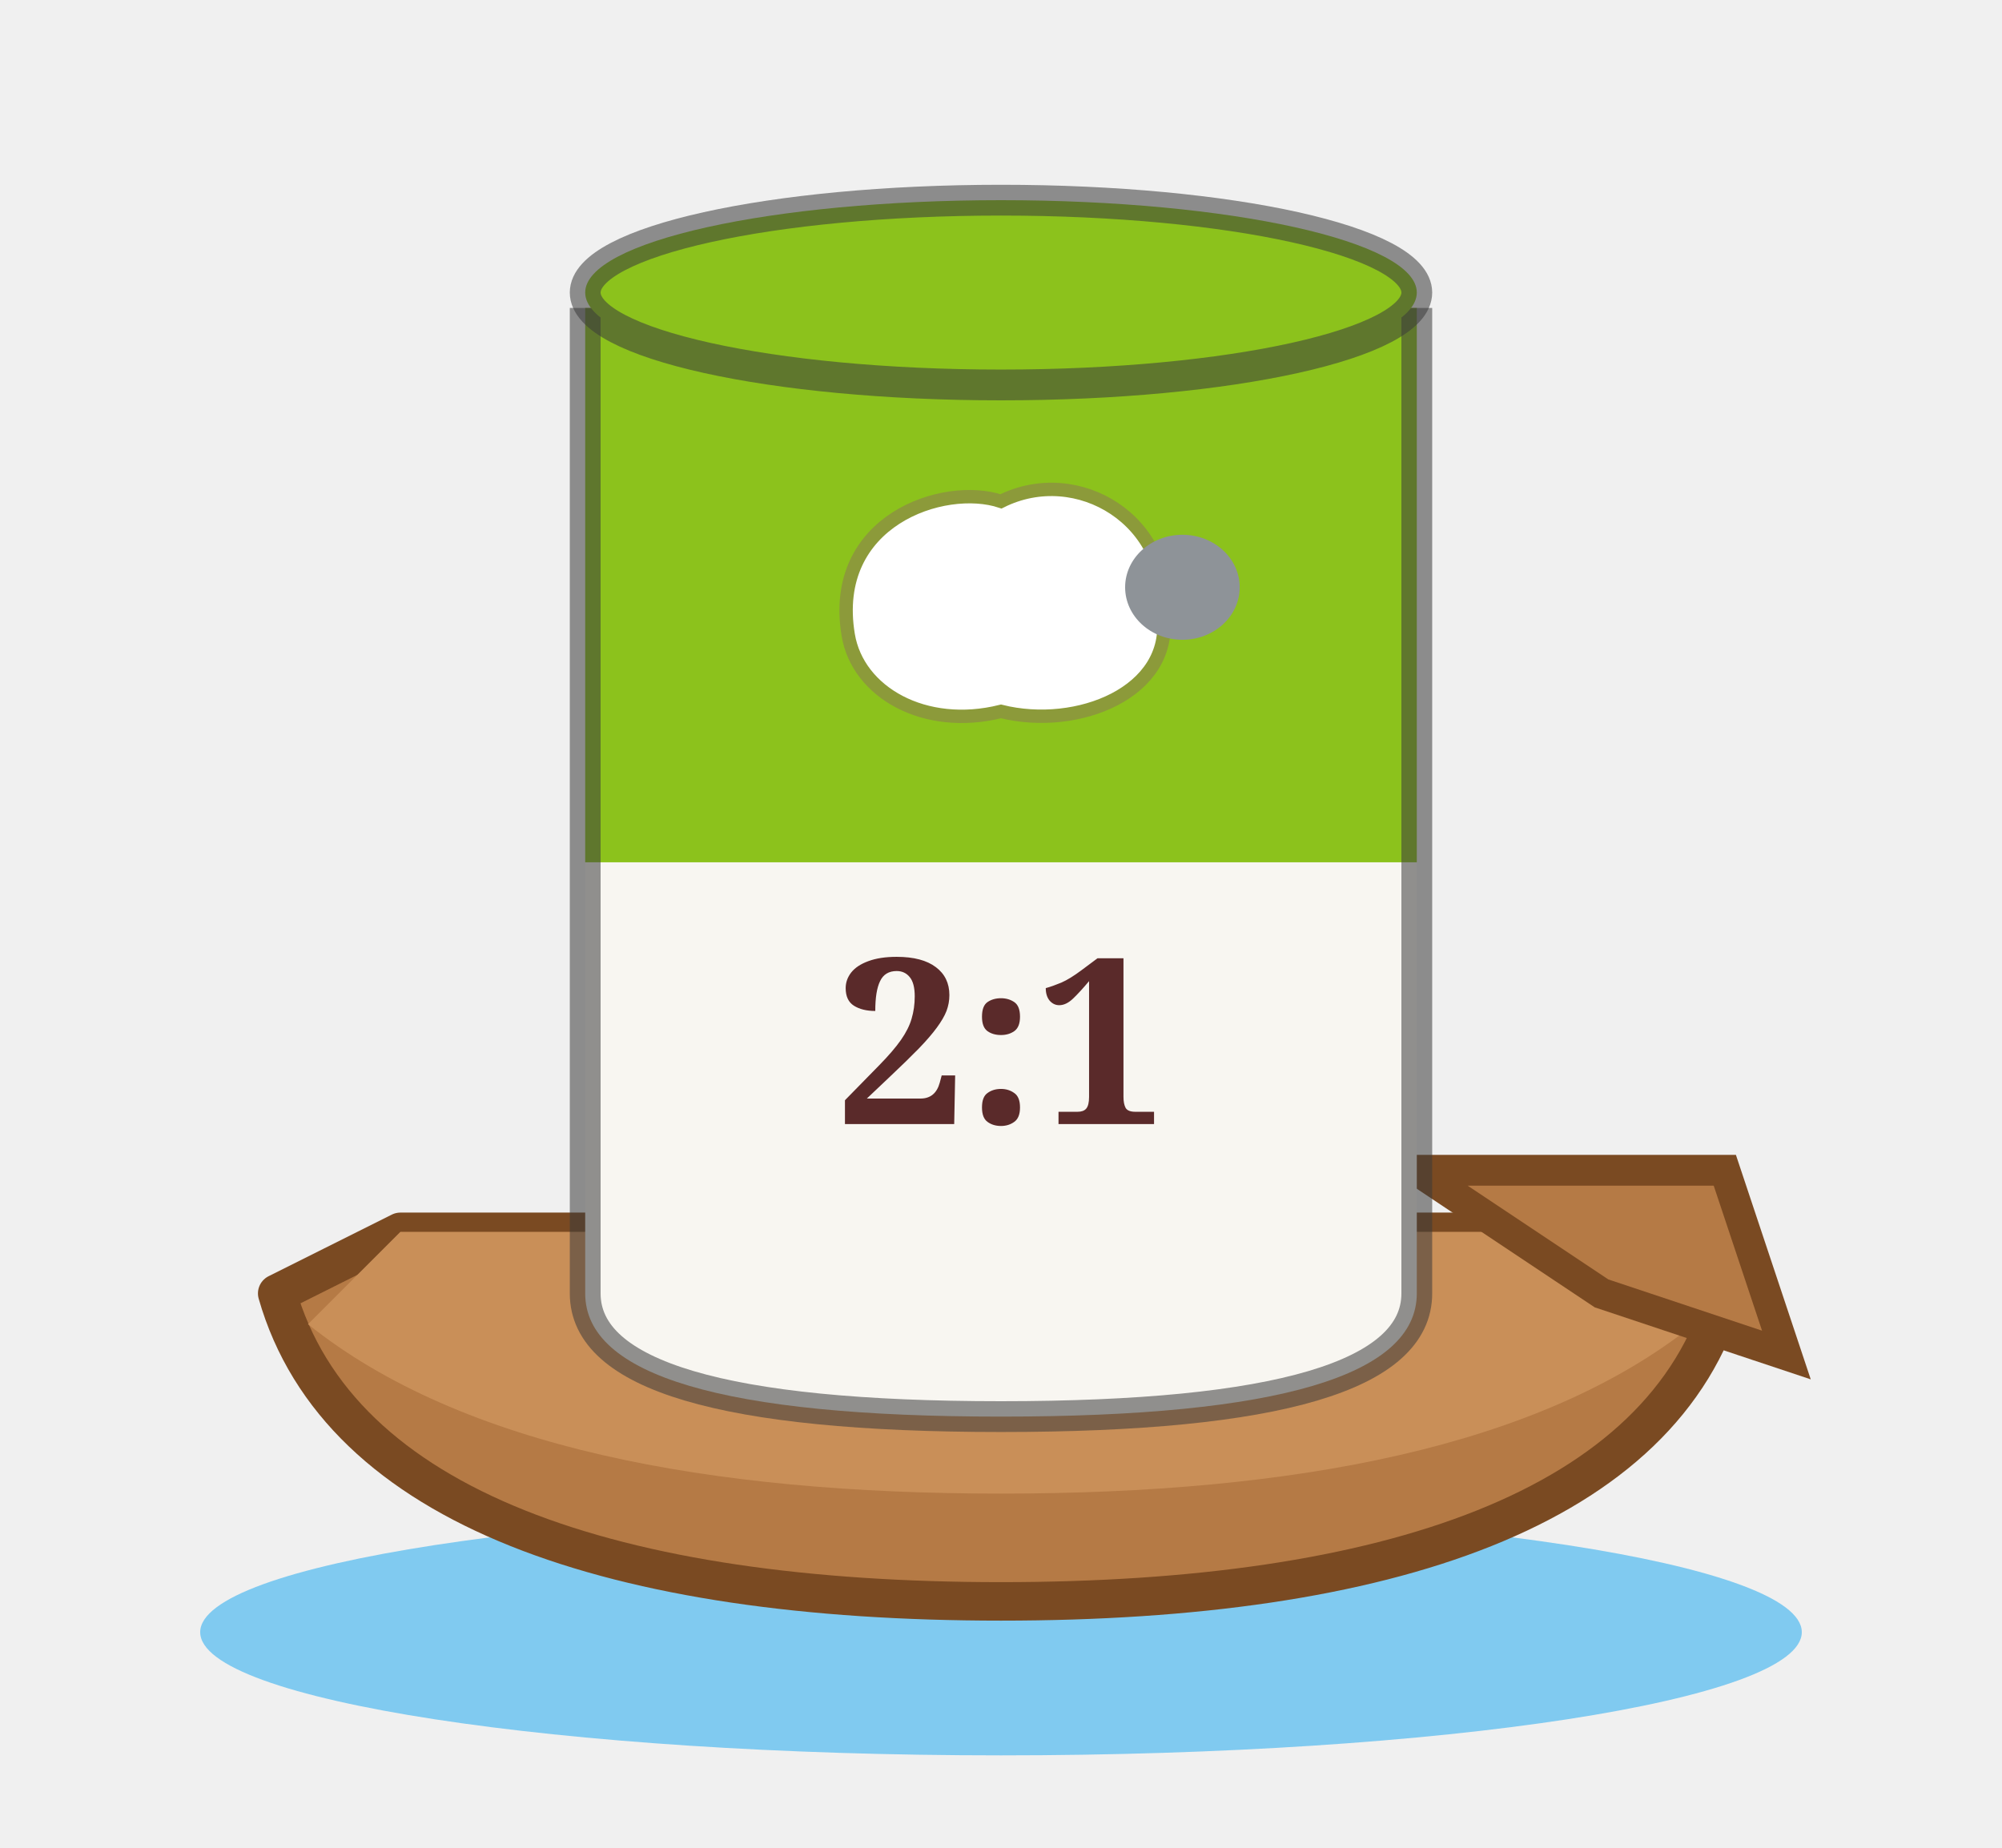
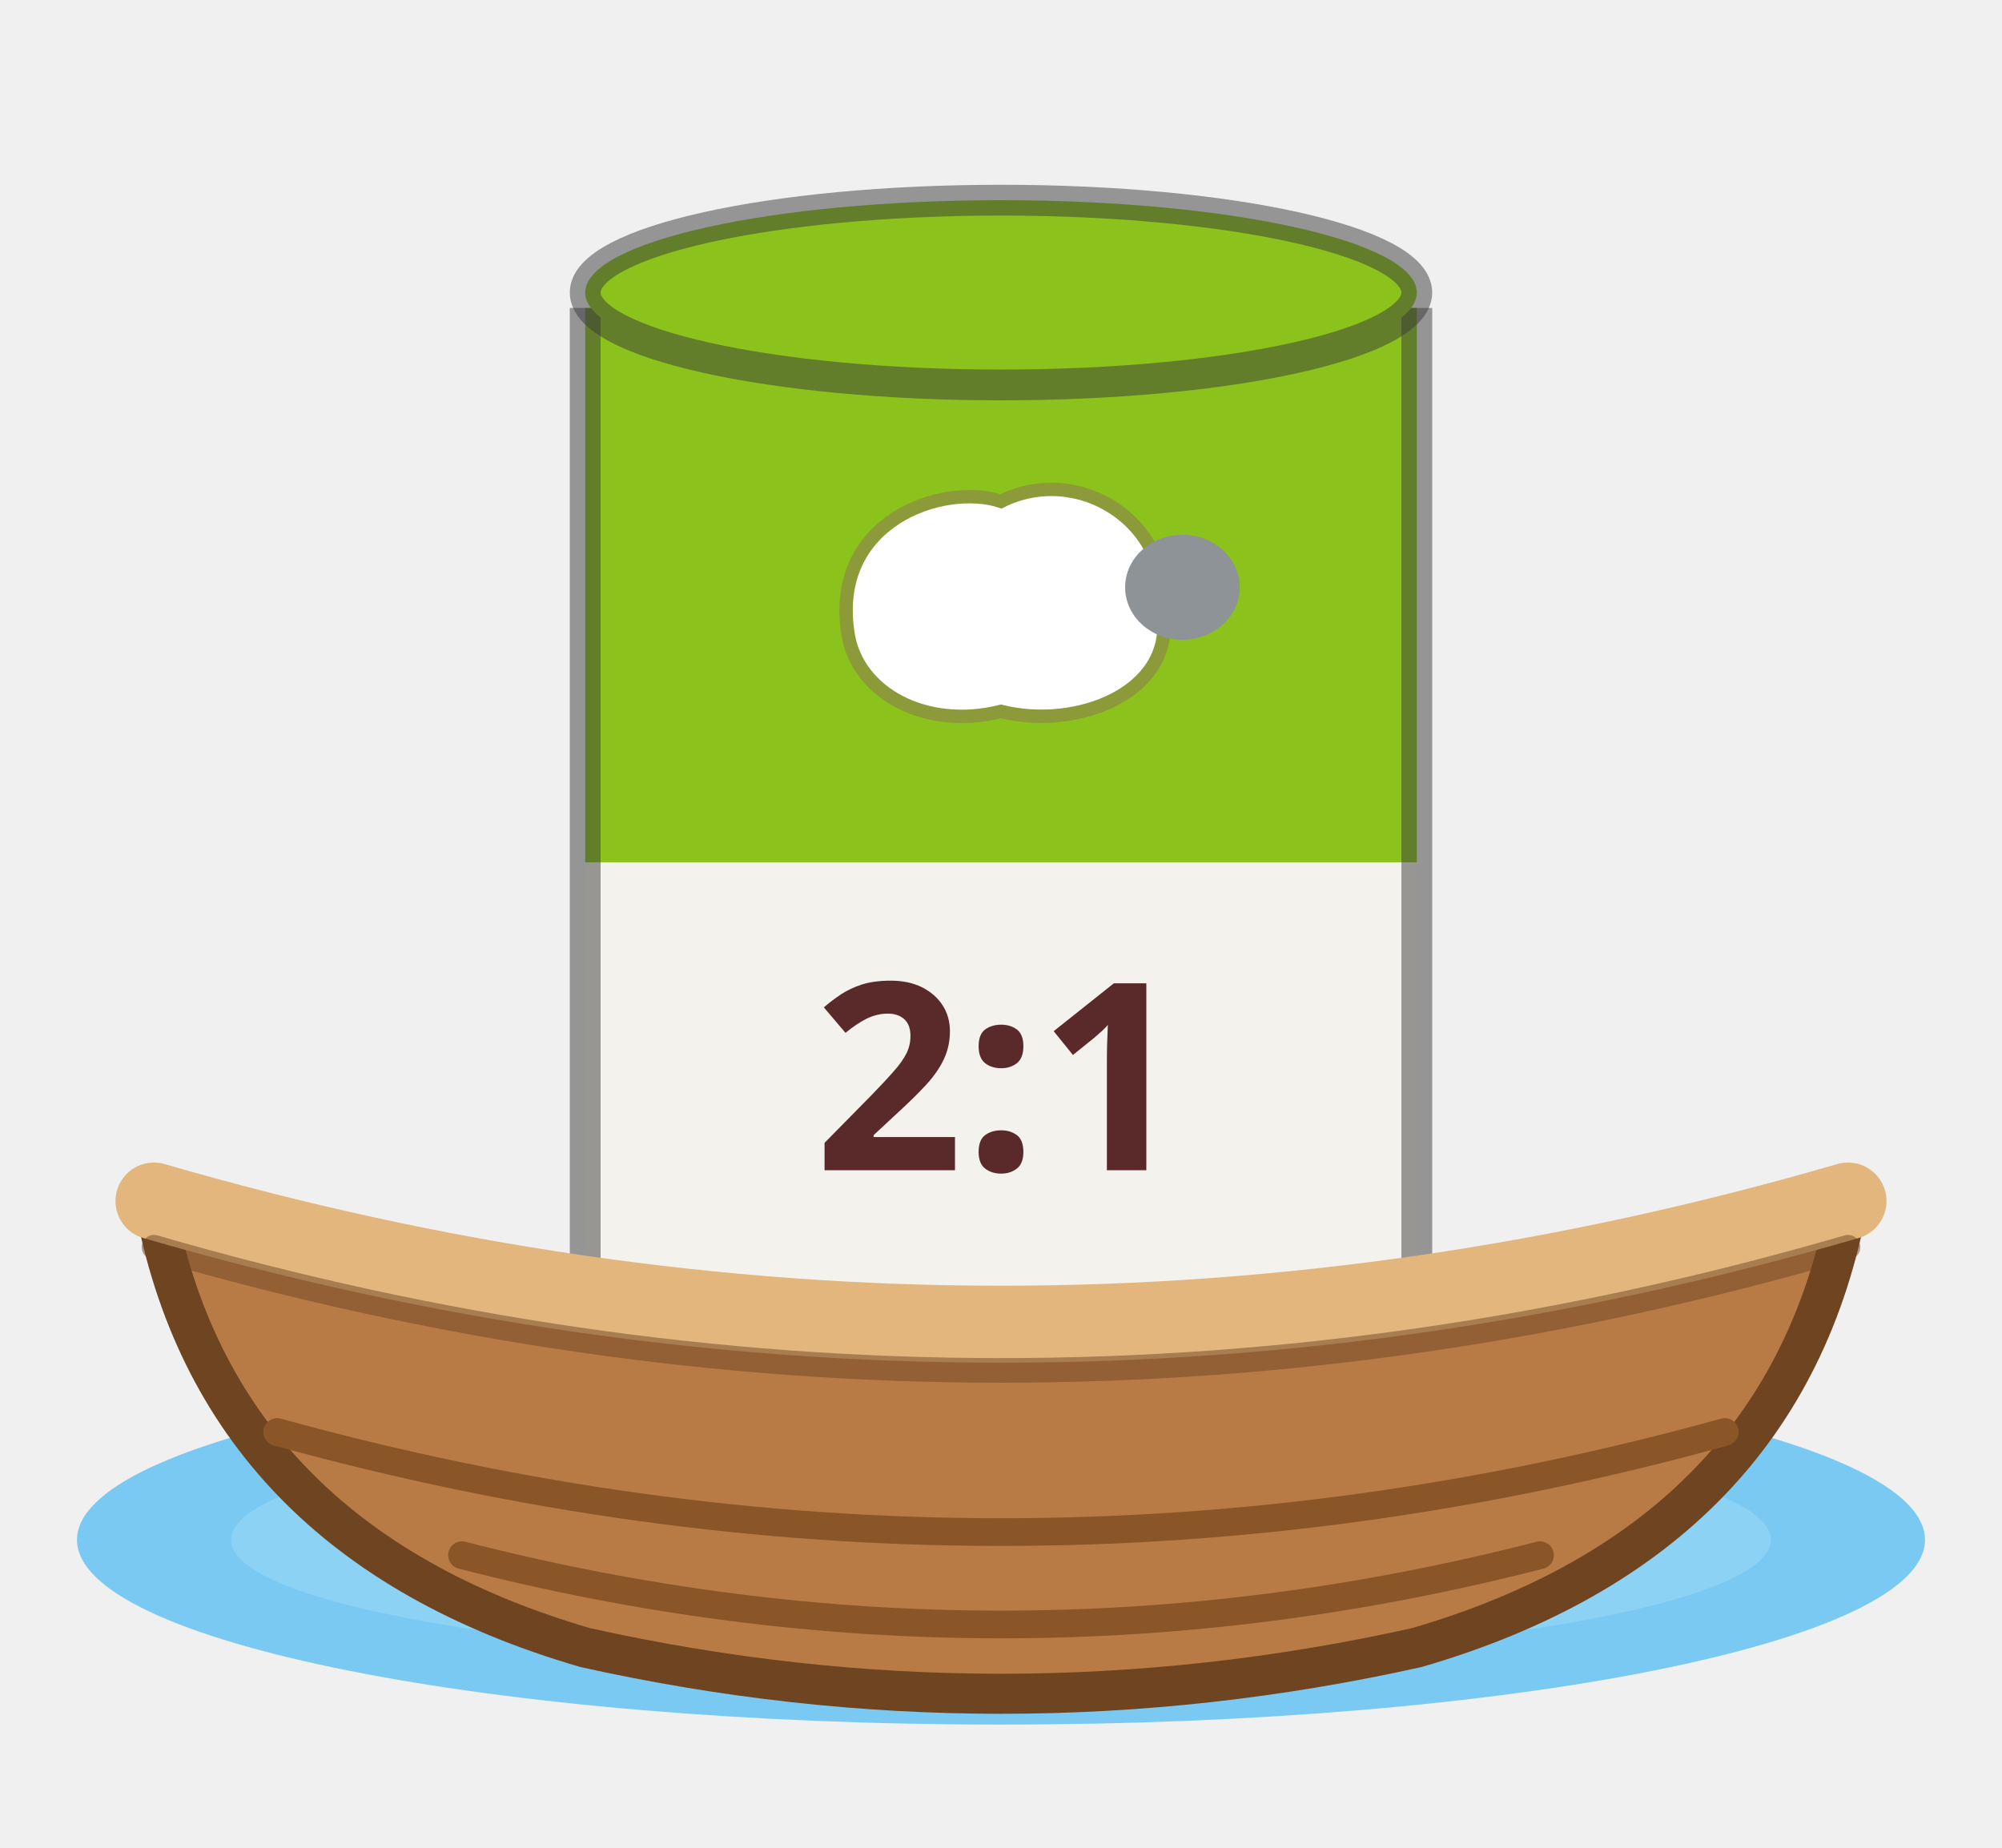
<svg xmlns="http://www.w3.org/2000/svg" viewBox="0 0 130 120" width="130" height="120">
-   <ellipse cx="65" cy="106" rx="52" ry="8" fill="#6cc3f0" opacity=".85" />
-   <path d="M18,84 C22,98 40,104 65,104 C90,104 108,98 112,84 L104,80 L26,80Z" fill="#b57a45" stroke="#7a4a22" stroke-width="2.5" stroke-linejoin="round" />
-   <path d="M26,80 L104,80 L110,86 C100,94 84,97 65,97 C46,97 30,94 20,86Z" fill="#c98f58" />
-   <path d="M92,76 L112,76 L116,88 L104,84Z" fill="#b57a45" stroke="#7a4a22" stroke-width="2" />
+   <ellipse cx="65" cy="100" rx="60" ry="12" fill="#6cc4f2" opacity=".9" />
+   <ellipse cx="65" cy="100" rx="50" ry="8" fill="#9ad8f7" opacity=".55" />
  <clipPath id="barrel">
-     <path d="M38,20 V84 Q38,92 65,92 Q92,92 92,84 V20Z" />
+     <path d="M38,20 V90 H92 V20Z" />
  </clipPath>
  <g clip-path="url(#barrel)">
-     <rect x="38" y="10" width="54" height="90" fill="#f8f6f1" />
+     <rect x="38" y="10" width="54" height="90" fill="#f4f2ec" />
    <rect x="38" y="16" width="54" height="40" fill="#8cc21c" />
    <g transform="translate(65 40) scale(.62)" stroke="#8c9a3a" stroke-width="1.4">
      <path d="M-16,2 C-18,-10 -6,-14 0,-12 C8,-16 18,-10 17,0 C18,8 8,12 0,10 C-8,12 -15,8 -16,2Z" fill="#fff" />
      <ellipse cx="19" cy="-3" rx="6" ry="5.5" fill="#8e9398" stroke="none" />
    </g>
  </g>
-   <path d="M38,20 V84 Q38,92 65,92 Q92,92 92,84 V20" fill="none" stroke="#3a3a3a" stroke-opacity=".55" stroke-width="2" />
-   <ellipse cx="65" cy="19" rx="27" ry="6" fill="#8cc21c" stroke="#3a3a3a" stroke-opacity=".55" stroke-width="2" />
-   <text x="65" y="73" text-anchor="middle" font-family="Georgia,serif" font-weight="800" font-size="15" fill="#5a2a2a">2:1</text>
+   <path d="M38,20 V90 M92,20 V90" fill="none" stroke="#3a3a3a" stroke-opacity=".5" stroke-width="2" />
+   <ellipse cx="65" cy="19" rx="27" ry="6" fill="#8cc21c" stroke="#3a3a3a" stroke-opacity=".5" stroke-width="2" />
+   <text x="65" y="76" text-anchor="middle" font-family="'Arial Black',Impact,sans-serif" font-weight="900" font-size="17" fill="#5a2a2a">2:1</text>
+   <path d="M10,78 Q65,94 120,78 Q116,100 92,107 Q65,113 38,107 Q14,100 10,78Z" fill="#b97b46" stroke="#6e4421" stroke-width="2.6" stroke-linejoin="round" />
+   <path d="M18,93 Q65,106 112,93 M30,101 Q65,110 100,101" fill="none" stroke="#8a5628" stroke-width="1.8" stroke-linecap="round" />
+   <path d="M10,78 Q65,94 120,78" fill="none" stroke="#e2b67c" stroke-width="5" stroke-linecap="round" />
+   <path d="M10,78 Q65,94 120,78" fill="none" stroke="#6e4421" stroke-width="1.6" stroke-linecap="round" opacity=".5" transform="translate(0 3)" />
</svg>
